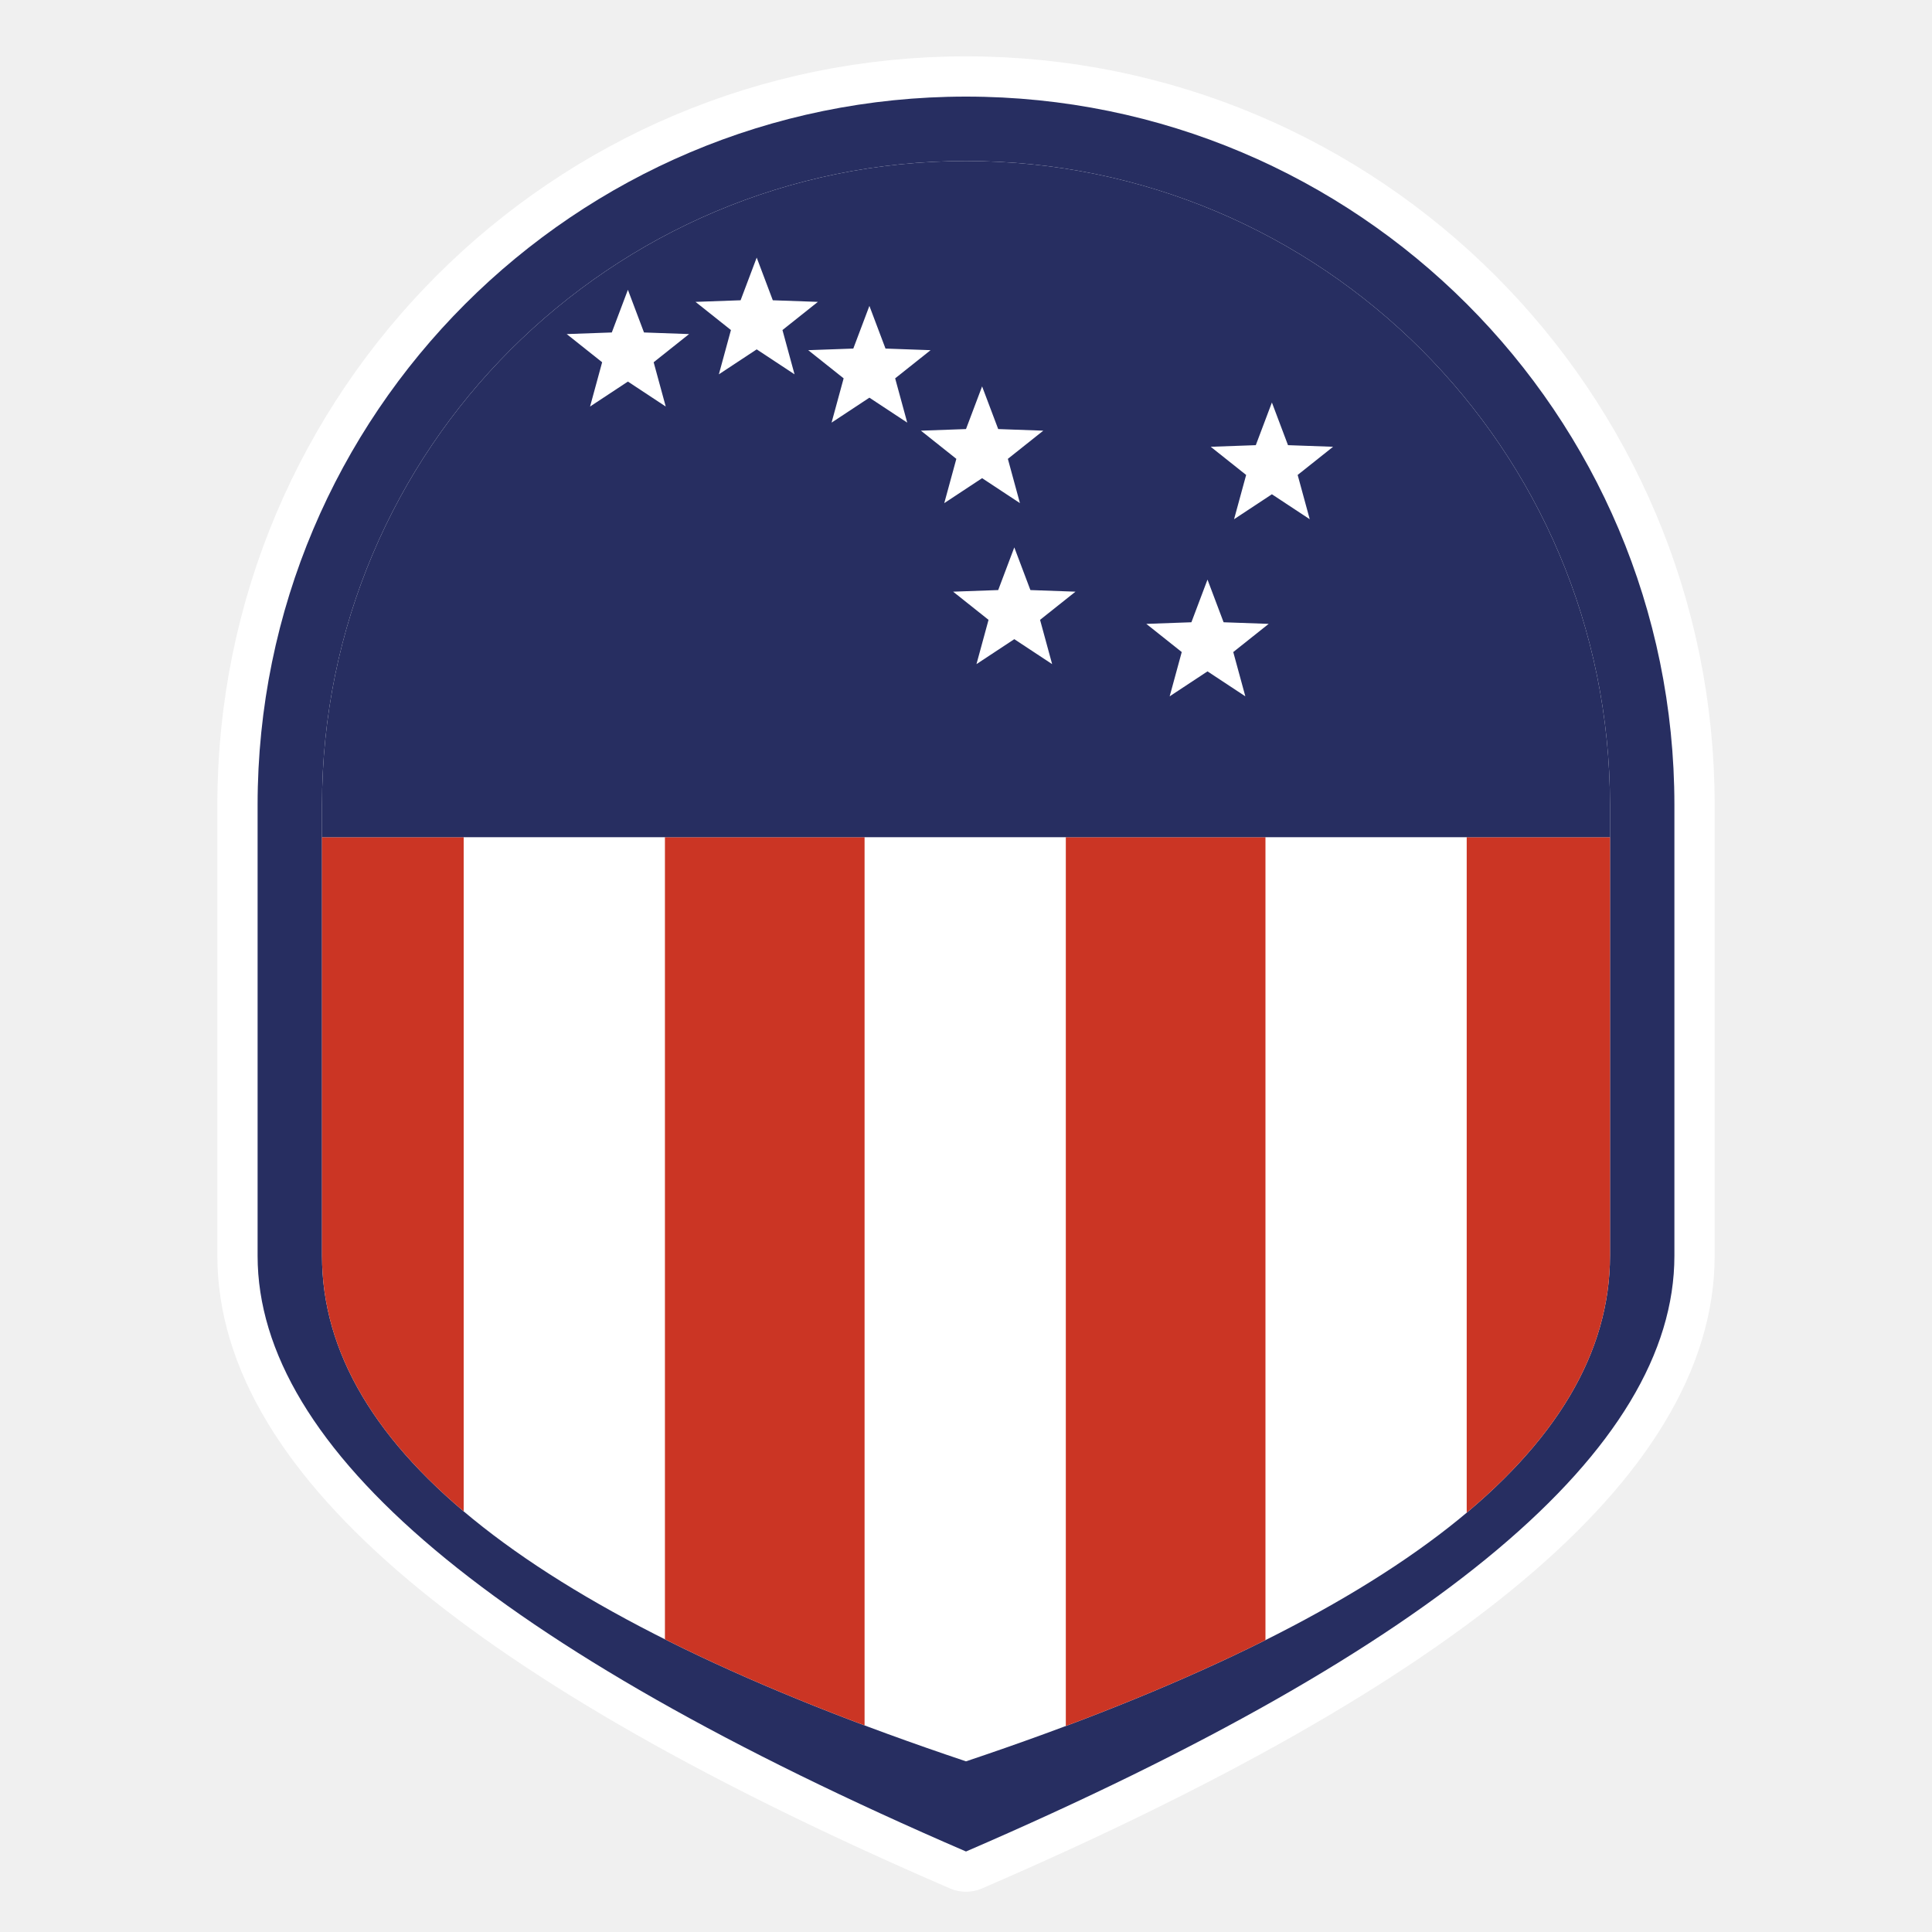
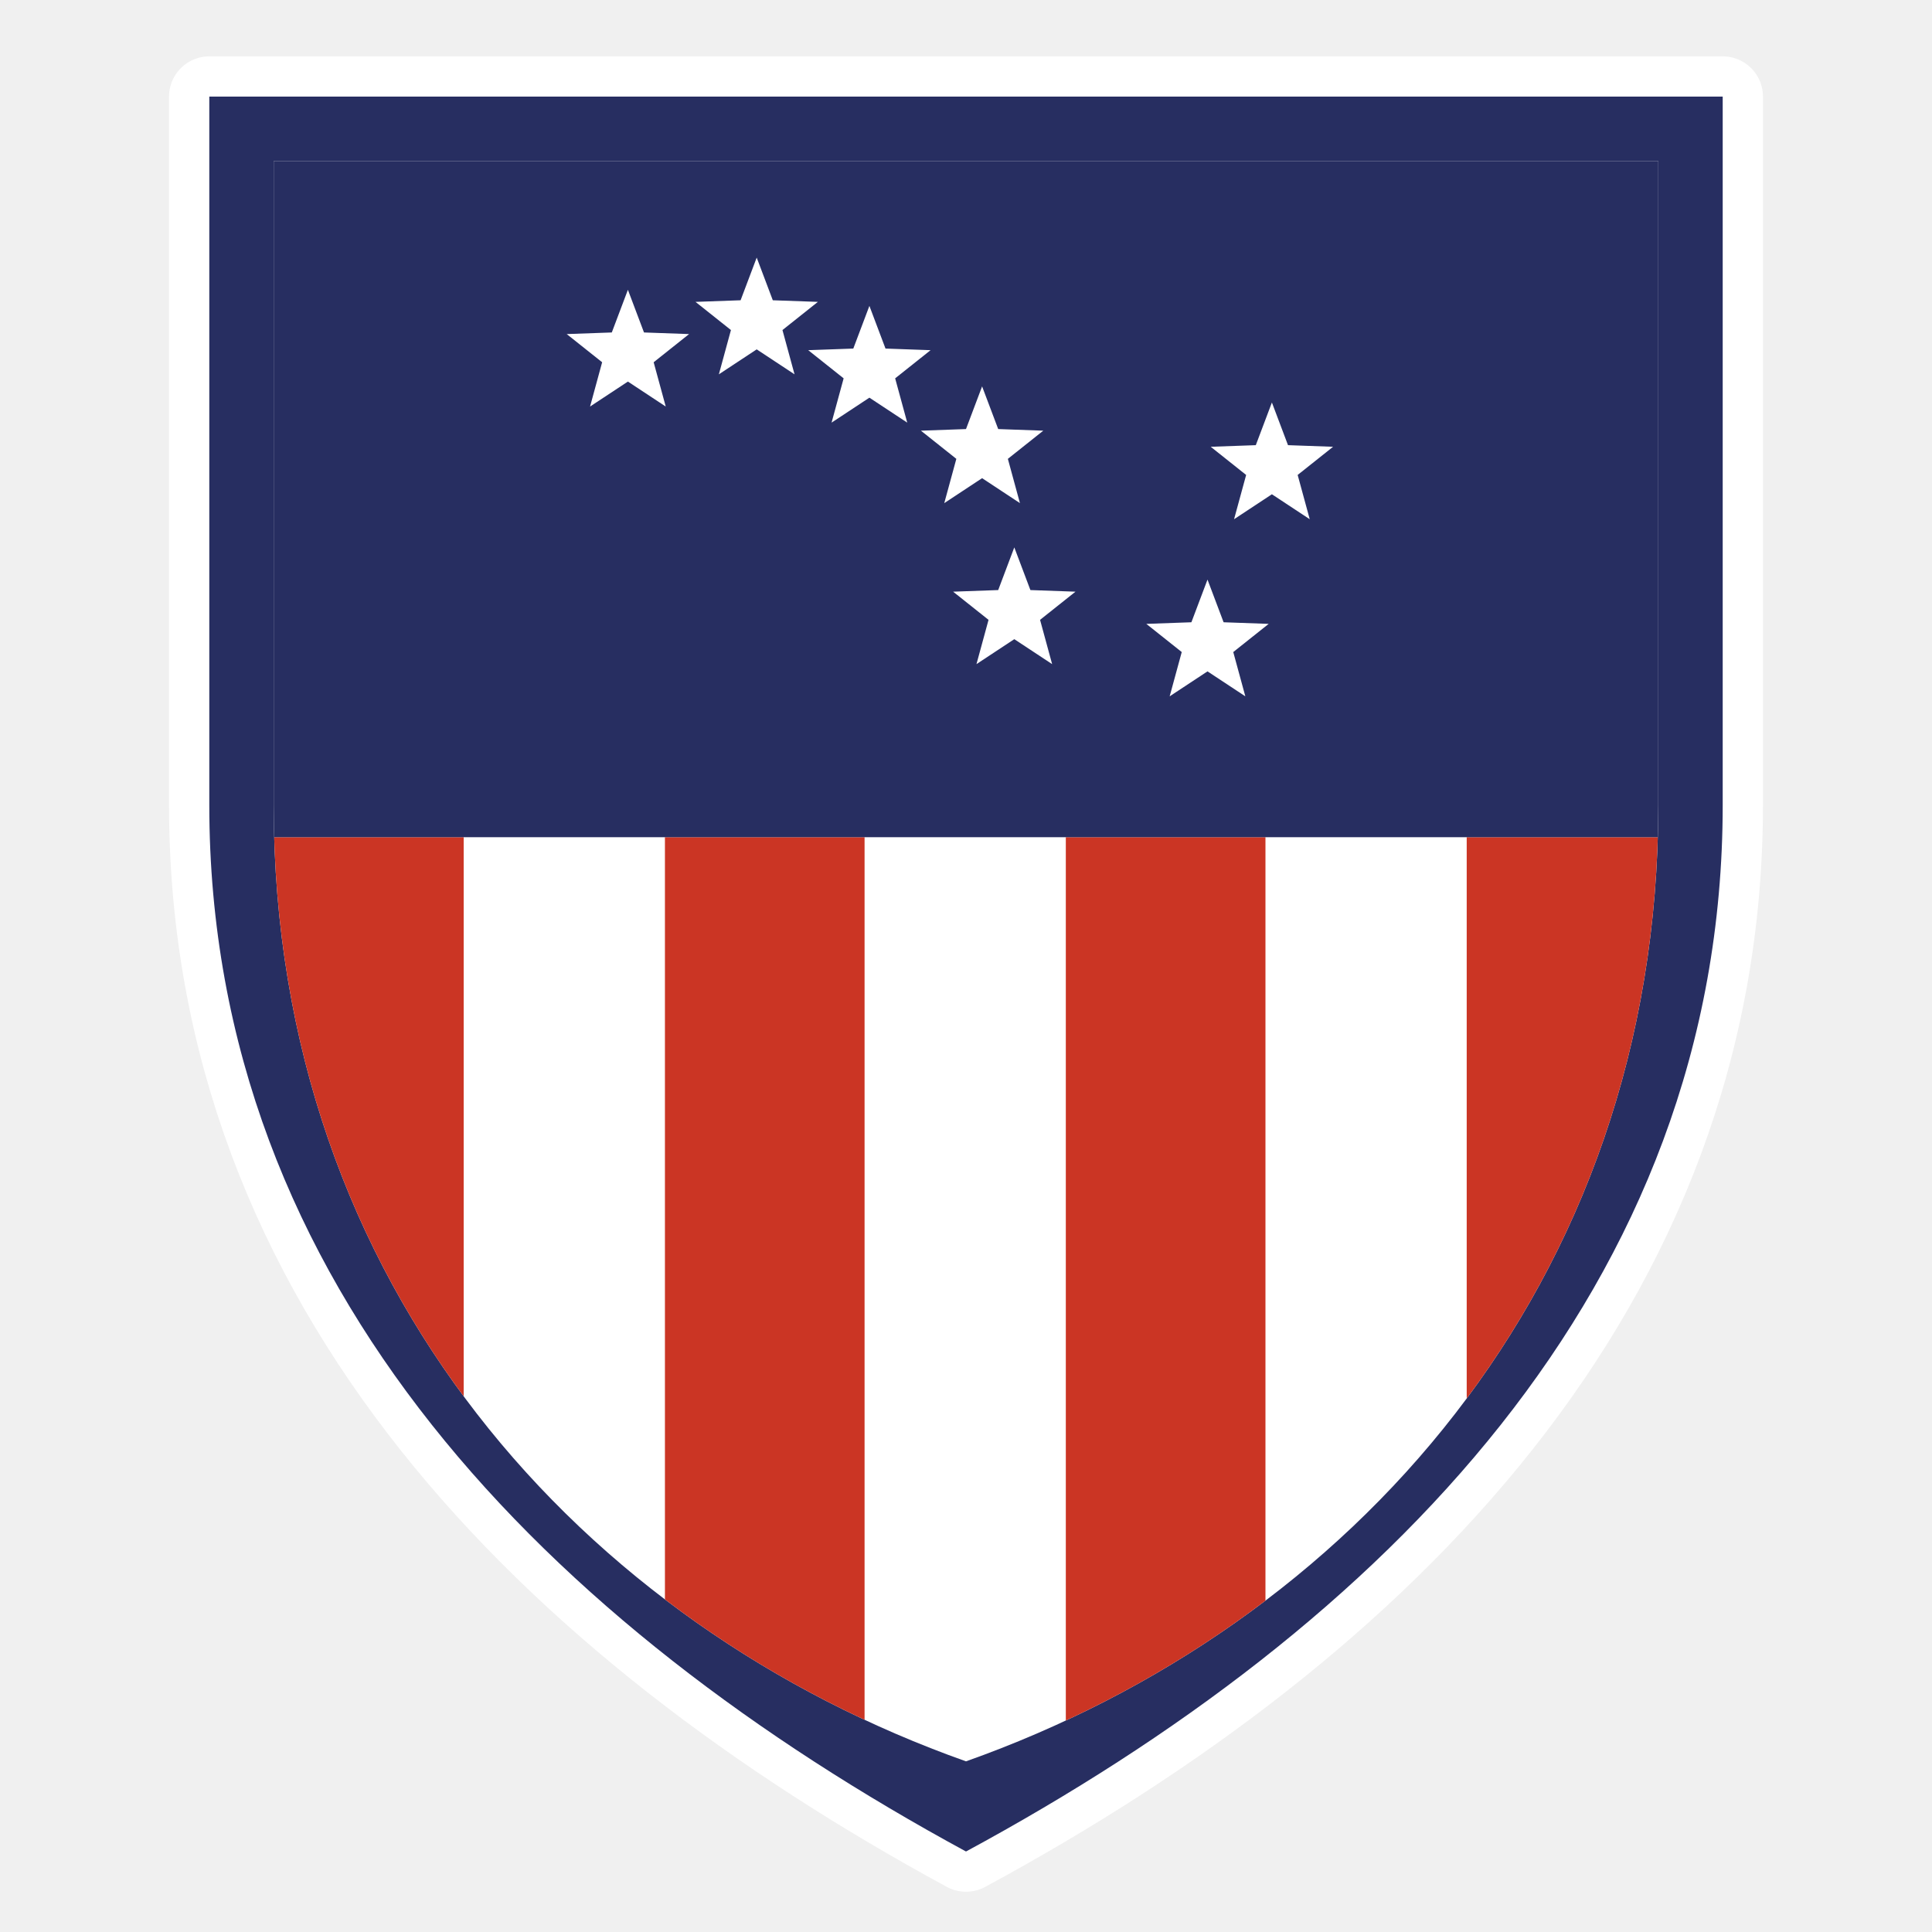
<svg xmlns="http://www.w3.org/2000/svg" viewBox="0 0 120 120" width="120" height="120">
  <defs>
    <clipPath id="c-atletico-madrid">
-       <path d="M20 50A40 40 0 0 1 100 50L100 78Q100 96 60 109.4Q20 96 20 78Z" />
+       <path d="M17 10L103 10L103 50C103 80 83.7 101 60 109.4C36.3 101 17 80 17 50Z" />
    </clipPath>
  </defs>
-   <path d="M16 50A44 44 0 0 1 104 50L104 78Q104 96 60 115Q16 96 16 78Z" fill="#fff" stroke="#fff" stroke-width="5" stroke-linejoin="round" />
-   <path d="M16 50A44 44 0 0 1 104 50L104 78Q104 96 60 115Q16 96 16 78Z" fill="#272e61" />
-   <path d="M20 50A40 40 0 0 1 100 50L100 78Q100 96 60 109.4Q20 96 20 78Z" fill="#fff" />
+   <path d="M13 6L107 6L107 50C107 80 85.9 101 60 115C34.2 101 13 80 13 50Z" fill="#fff" stroke="#fff" stroke-width="5" stroke-linejoin="round" />
+   <path d="M13 6L107 6L107 50C107 80 85.9 101 60 115C34.2 101 13 80 13 50Z" fill="#272e61" />
+   <path d="M17 10L103 10L103 50C103 80 83.7 101 60 109.4C36.3 101 17 80 17 50Z" fill="#fff" />
  <g clip-path="url(#c-atletico-madrid)">
    <g fill="#cb3524">
      <rect x="16.4" y="52" width="12.4" height="68" />
      <rect x="41.3" y="52" width="12.4" height="68" />
      <rect x="66.2" y="52" width="12.4" height="68" />
      <rect x="91.1" y="52" width="12.4" height="68" />
    </g>
  </g>
  <g clip-path="url(#c-atletico-madrid)">
    <rect x="0" y="0" width="120" height="52" fill="#272e61" />
  </g>
  <g transform="translate(60 32) scale(0.5) translate(-50 -50)">
    <path d="M8 22L10 27.3L15.6 27.5L11.2 31L12.7 36.5L8 33.4L3.3 36.5L4.8 31L0.4 27.5L6 27.3ZM24 18L26 23.3L31.6 23.5L27.2 27L28.7 32.5L24 29.4L19.3 32.5L20.8 27L16.4 23.5L22 23.3ZM38 24L40 29.3L45.6 29.5L41.2 33L42.7 38.5L38 35.4L33.3 38.5L34.8 33L30.4 29.5L36 29.3ZM52 34L54 39.3L59.6 39.5L55.2 43L56.7 48.5L52 45.4L47.3 48.5L48.8 43L44.4 39.5L50 39.3ZM56 54L58 59.3L63.6 59.5L59.2 63L60.7 68.5L56 65.4L51.3 68.5L52.8 63L48.4 59.5L54 59.3ZM80 58L82 63.3L87.6 63.5L83.2 67L84.7 72.5L80 69.4L75.3 72.5L76.8 67L72.4 63.5L78 63.3ZM88 36L90 41.3L95.6 41.5L91.2 45L92.7 50.5L88 47.4L83.3 50.5L84.8 45L80.4 41.5L86 41.3Z" fill="#fff" />
  </g>
</svg>
